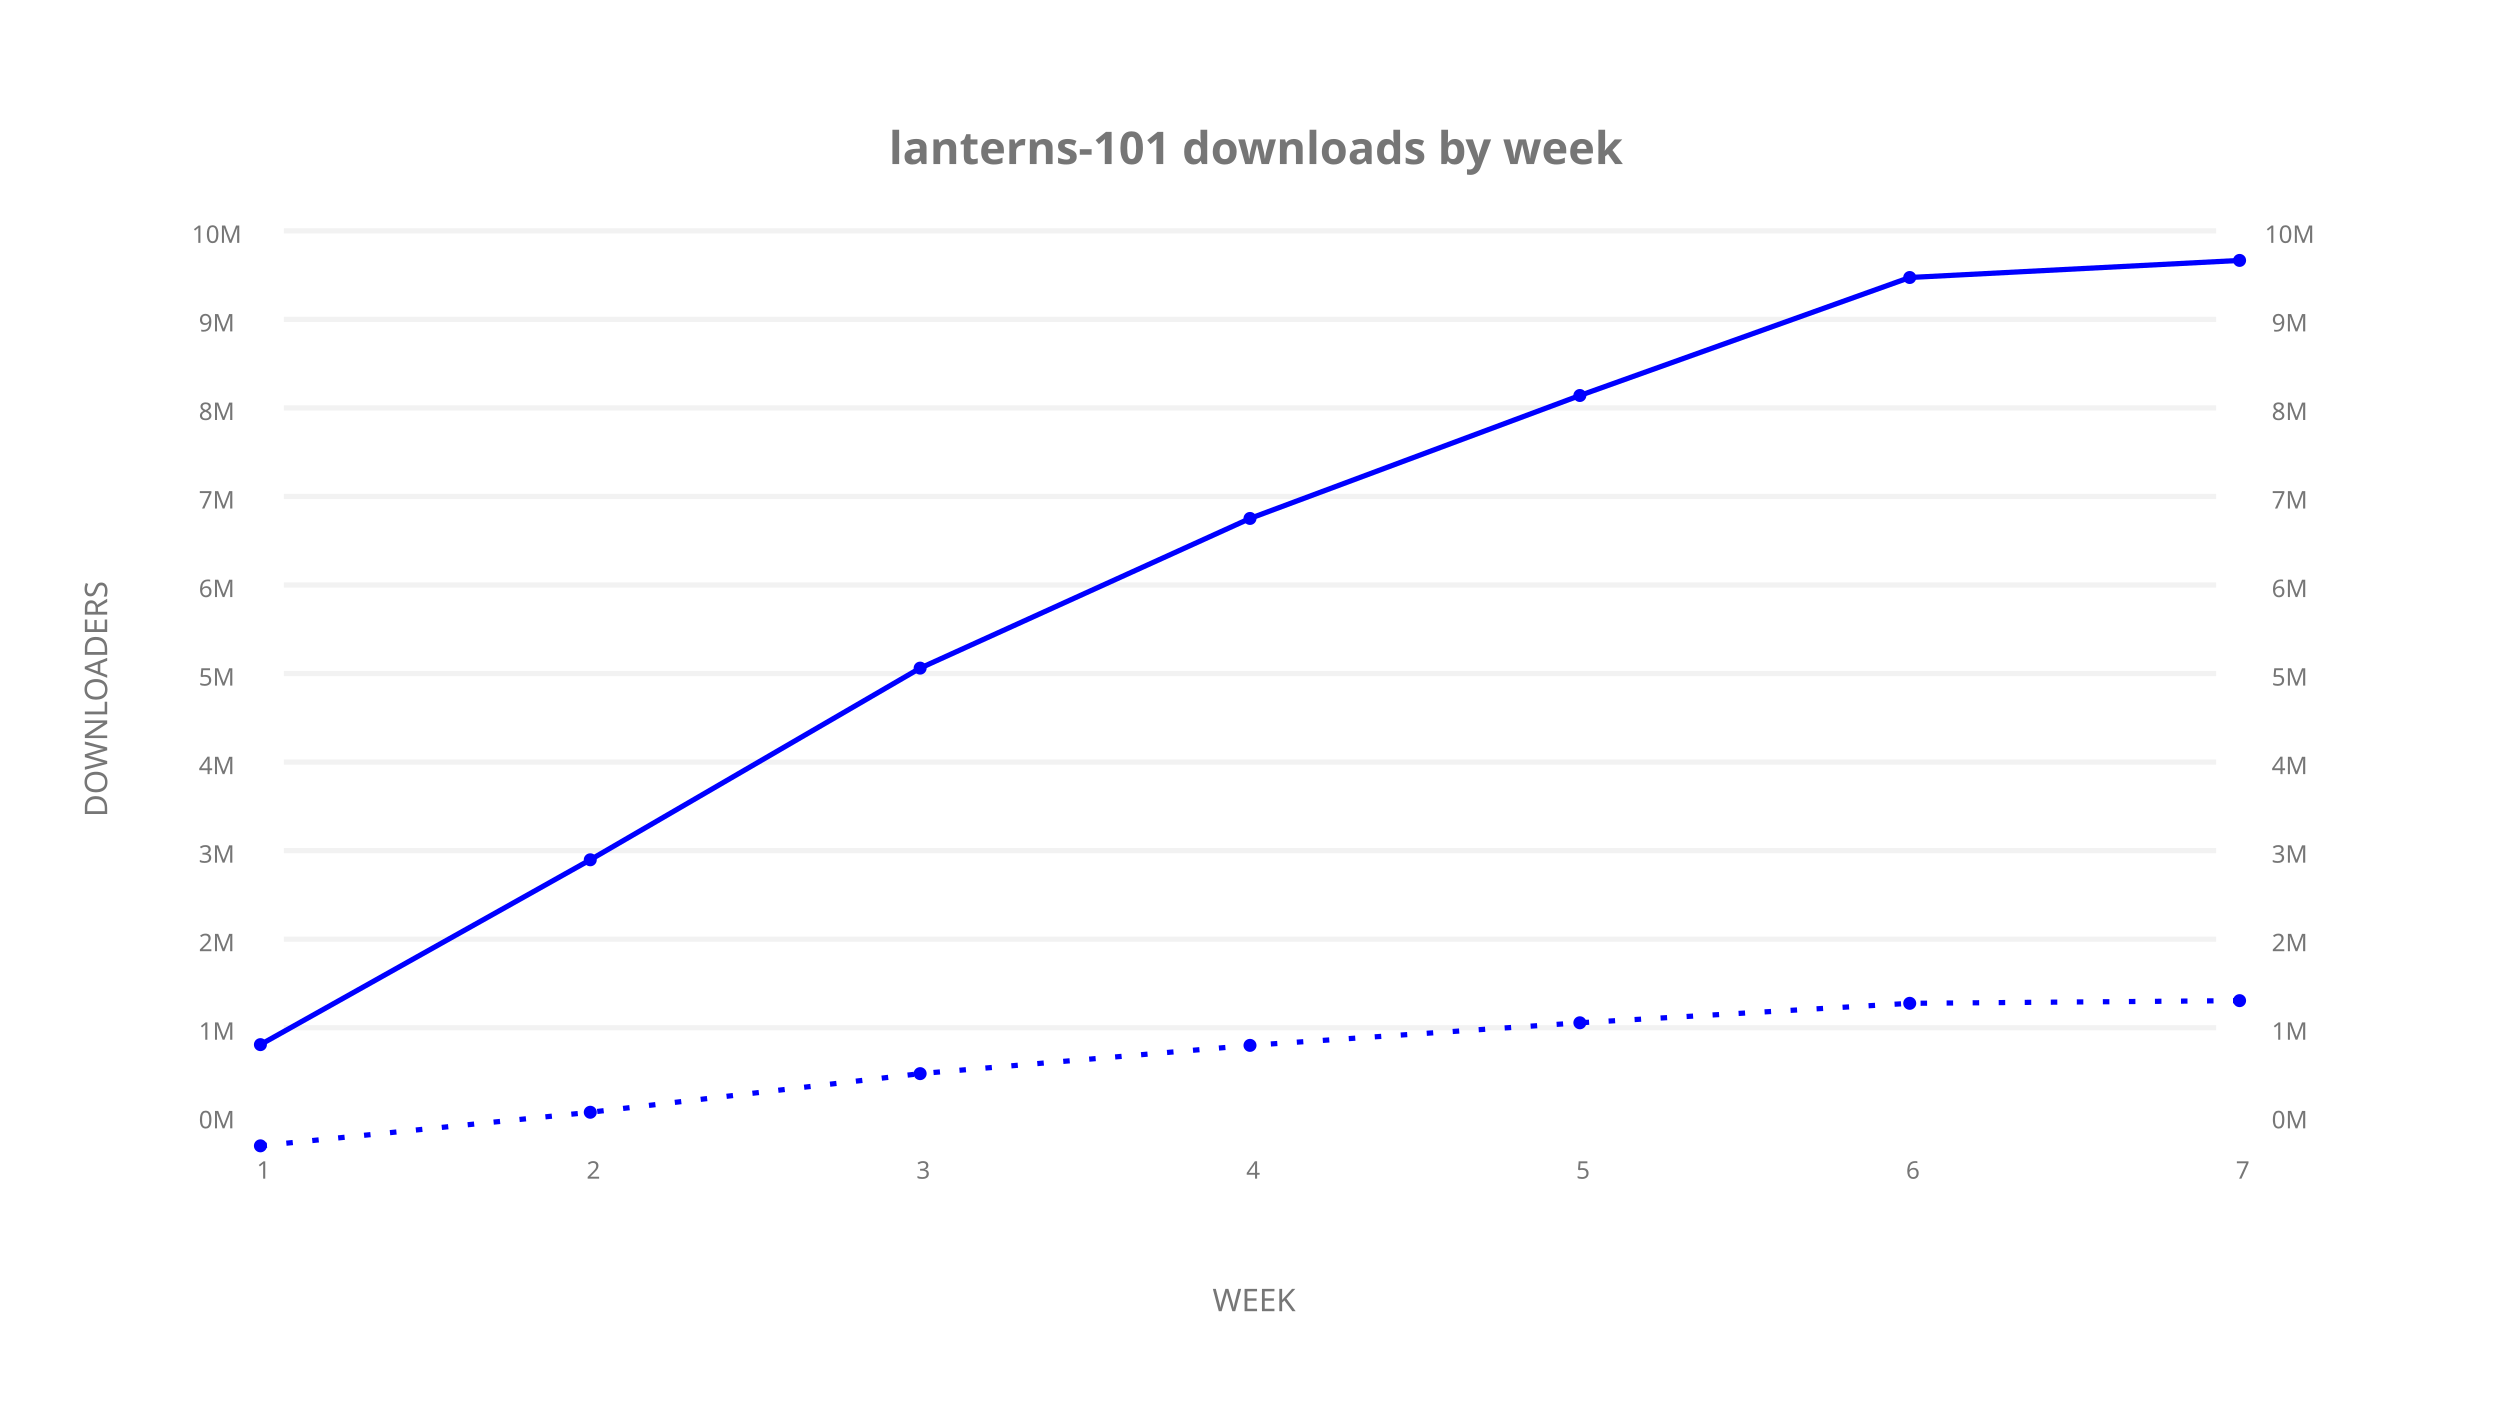
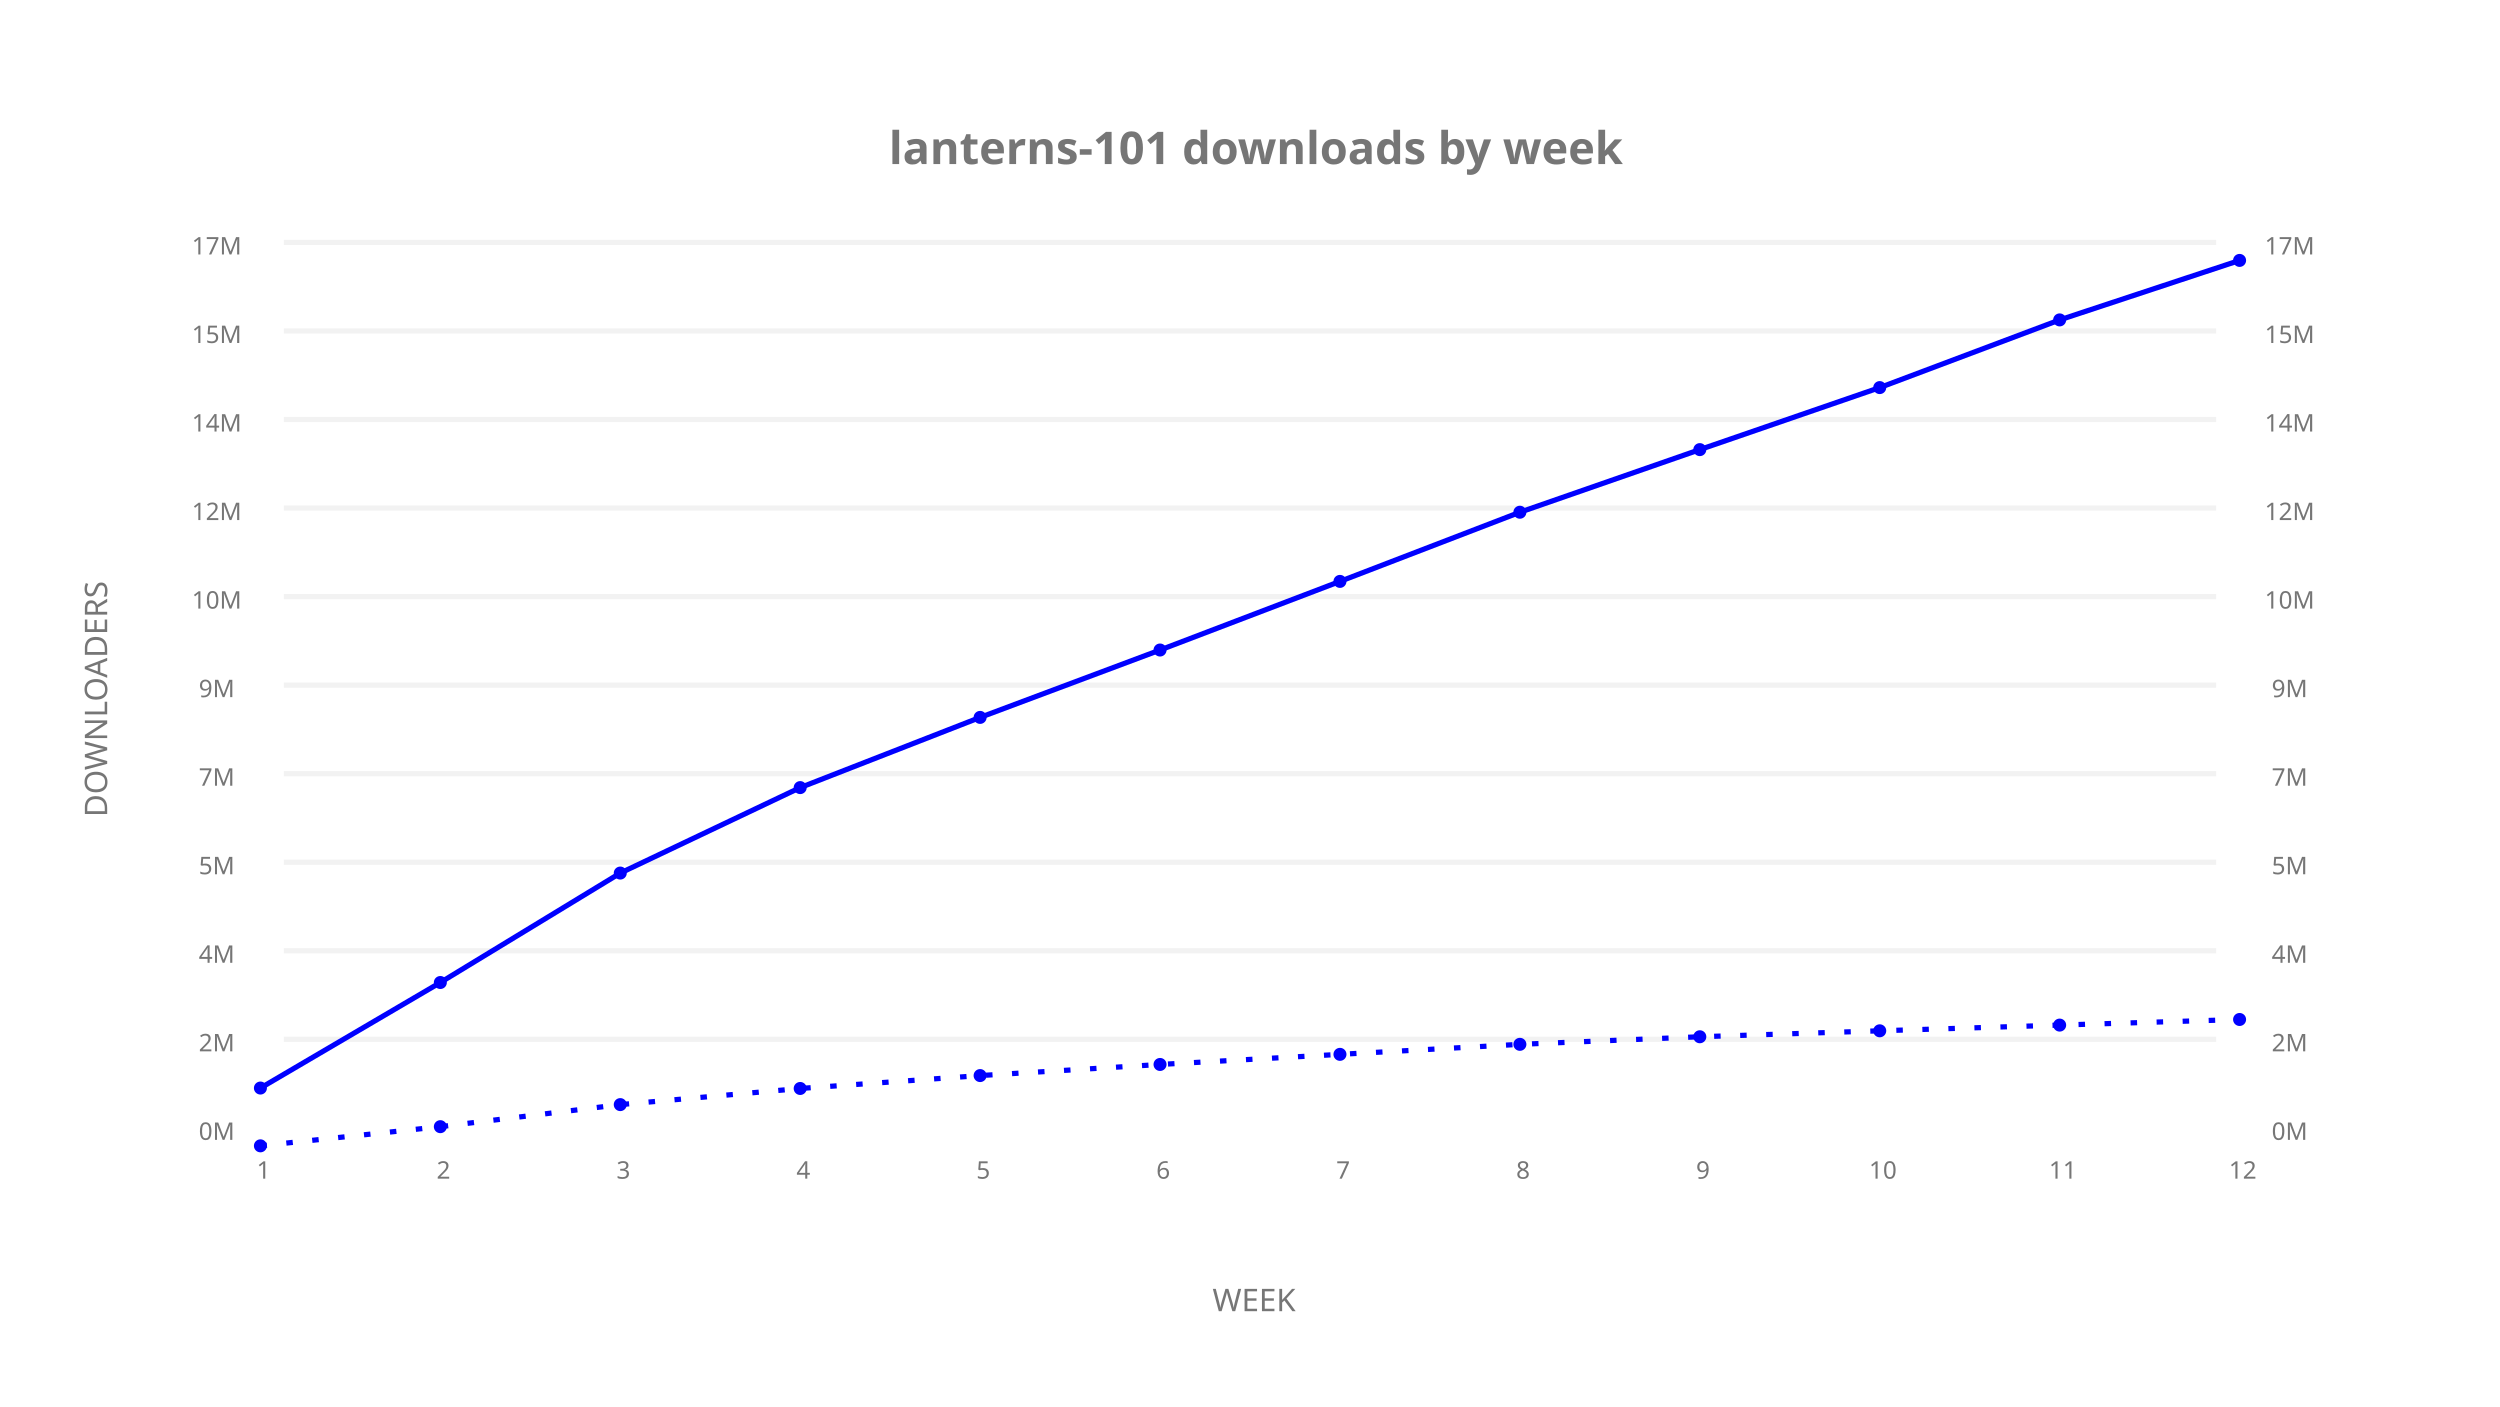
<svg xmlns="http://www.w3.org/2000/svg" xml:space="preserve" id="lanterns-101-downloads-by-week-lanterns-101-week" x="0px" y="0px" width="1920px" height="1080px" viewBox="0 0 1920 1080" enable-background="new 0 0 1920 1080" role="img">
  <g id="annotations">
    <text x="960" y="126" font-family="Atkinson Hyperlegible" font-size="26pt" text-anchor="middle" text-align="center" font-weight="600" font-style="normal" style="fill:rgb(118,118,118); fill-opacity:1; stroke:rgb(118,118,118); stroke-opacity:0; stroke-width:0.5"> lanterns-101 downloads by week</text>
    <g id="axes-lines">
      <text x="960" y="1007" font-family="Atkinson Hyperlegible" font-size="18pt" text-anchor="middle" text-align="center" font-weight="500" font-style="normal" style="fill:rgb(118,118,118); fill-opacity:1; stroke:rgb(118,118,118); stroke-opacity:0; stroke-width:0.5"> WEEK</text>
      <text x="73" y="540" font-family="Atkinson Hyperlegible" font-size="18pt" text-anchor="middle" text-align="center" dominant-baseline="central" font-weight="500" font-style="normal" style="fill:rgb(118,118,118); fill-opacity:1; stroke:rgb(118,118,118); stroke-opacity:0; stroke-width:0.5" transform="rotate(-90,73,540)"> DOWNLOADERS</text>
    </g>
    <g id="tic-y-label-lines">
-       <line x1="218" y1="789.296" x2="1702" y2="789.296" style="fill:rgb(0,0,255); fill-opacity:0; stroke:rgb(242,242,242); stroke-opacity:1; stroke-width:4" />
-       <line x1="218" y1="721.296" x2="1702" y2="721.296" style="fill:rgb(0,0,255); fill-opacity:0; stroke:rgb(242,242,242); stroke-opacity:1; stroke-width:4" />
-       <line x1="218" y1="653.296" x2="1702" y2="653.296" style="fill:rgb(0,0,255); fill-opacity:0; stroke:rgb(242,242,242); stroke-opacity:1; stroke-width:4" />
-       <line x1="218" y1="585.296" x2="1702" y2="585.296" style="fill:rgb(0,0,255); fill-opacity:0; stroke:rgb(242,242,242); stroke-opacity:1; stroke-width:4" />
-       <line x1="218" y1="517.296" x2="1702" y2="517.296" style="fill:rgb(0,0,255); fill-opacity:0; stroke:rgb(242,242,242); stroke-opacity:1; stroke-width:4" />
-       <line x1="218" y1="449.296" x2="1702" y2="449.296" style="fill:rgb(0,0,255); fill-opacity:0; stroke:rgb(242,242,242); stroke-opacity:1; stroke-width:4" />
-       <line x1="218" y1="381.296" x2="1702" y2="381.296" style="fill:rgb(0,0,255); fill-opacity:0; stroke:rgb(242,242,242); stroke-opacity:1; stroke-width:4" />
-       <line x1="218" y1="313.296" x2="1702" y2="313.296" style="fill:rgb(0,0,255); fill-opacity:0; stroke:rgb(242,242,242); stroke-opacity:1; stroke-width:4" />
-       <line x1="218" y1="245.296" x2="1702" y2="245.296" style="fill:rgb(0,0,255); fill-opacity:0; stroke:rgb(242,242,242); stroke-opacity:1; stroke-width:4" />
-       <line x1="218" y1="177.296" x2="1702" y2="177.296" style="fill:rgb(0,0,255); fill-opacity:0; stroke:rgb(242,242,242); stroke-opacity:1; stroke-width:4" />
+       <line x1="218" y1="798.178" x2="1702" y2="798.178" style="fill:rgb(0,0,255); fill-opacity:0; stroke:rgb(242,242,242); stroke-opacity:1; stroke-width:4" />
+       <line x1="218" y1="730.178" x2="1702" y2="730.178" style="fill:rgb(0,0,255); fill-opacity:0; stroke:rgb(242,242,242); stroke-opacity:1; stroke-width:4" />
+       <line x1="218" y1="662.178" x2="1702" y2="662.178" style="fill:rgb(0,0,255); fill-opacity:0; stroke:rgb(242,242,242); stroke-opacity:1; stroke-width:4" />
+       <line x1="218" y1="594.178" x2="1702" y2="594.178" style="fill:rgb(0,0,255); fill-opacity:0; stroke:rgb(242,242,242); stroke-opacity:1; stroke-width:4" />
+       <line x1="218" y1="526.178" x2="1702" y2="526.178" style="fill:rgb(0,0,255); fill-opacity:0; stroke:rgb(242,242,242); stroke-opacity:1; stroke-width:4" />
+       <line x1="218" y1="458.178" x2="1702" y2="458.178" style="fill:rgb(0,0,255); fill-opacity:0; stroke:rgb(242,242,242); stroke-opacity:1; stroke-width:4" />
+       <line x1="218" y1="390.178" x2="1702" y2="390.178" style="fill:rgb(0,0,255); fill-opacity:0; stroke:rgb(242,242,242); stroke-opacity:1; stroke-width:4" />
+       <line x1="218" y1="322.178" x2="1702" y2="322.178" style="fill:rgb(0,0,255); fill-opacity:0; stroke:rgb(242,242,242); stroke-opacity:1; stroke-width:4" />
+       <line x1="218" y1="254.178" x2="1702" y2="254.178" style="fill:rgb(0,0,255); fill-opacity:0; stroke:rgb(242,242,242); stroke-opacity:1; stroke-width:4" />
+       <line x1="218" y1="186.178" x2="1702" y2="186.178" style="fill:rgb(0,0,255); fill-opacity:0; stroke:rgb(242,242,242); stroke-opacity:1; stroke-width:4" />
    </g>
    <g id="tic-x-labels">
      <text x="200" y="898" font-family="Atkinson Hyperlegible" font-size="14pt" text-anchor="middle" text-align="center" dominant-baseline="central" font-weight="400" font-style="normal" style="fill:rgb(118,118,118); fill-opacity:1; stroke:rgb(118,118,118); stroke-opacity:0; stroke-width:0.5"> 1</text>
-       <text x="453.333" y="898" font-family="Atkinson Hyperlegible" font-size="14pt" text-anchor="middle" text-align="center" dominant-baseline="central" font-weight="400" font-style="normal" style="fill:rgb(118,118,118); fill-opacity:1; stroke:rgb(118,118,118); stroke-opacity:0; stroke-width:0.5"> 2</text>
-       <text x="706.667" y="898" font-family="Atkinson Hyperlegible" font-size="14pt" text-anchor="middle" text-align="center" dominant-baseline="central" font-weight="400" font-style="normal" style="fill:rgb(118,118,118); fill-opacity:1; stroke:rgb(118,118,118); stroke-opacity:0; stroke-width:0.5"> 3</text>
-       <text x="960" y="898" font-family="Atkinson Hyperlegible" font-size="14pt" text-anchor="middle" text-align="center" dominant-baseline="central" font-weight="400" font-style="normal" style="fill:rgb(118,118,118); fill-opacity:1; stroke:rgb(118,118,118); stroke-opacity:0; stroke-width:0.5"> 4</text>
-       <text x="1213.333" y="898" font-family="Atkinson Hyperlegible" font-size="14pt" text-anchor="middle" text-align="center" dominant-baseline="central" font-weight="400" font-style="normal" style="fill:rgb(118,118,118); fill-opacity:1; stroke:rgb(118,118,118); stroke-opacity:0; stroke-width:0.5"> 5</text>
-       <text x="1466.667" y="898" font-family="Atkinson Hyperlegible" font-size="14pt" text-anchor="middle" text-align="center" dominant-baseline="central" font-weight="400" font-style="normal" style="fill:rgb(118,118,118); fill-opacity:1; stroke:rgb(118,118,118); stroke-opacity:0; stroke-width:0.5"> 6</text>
-       <text x="1720" y="898" font-family="Atkinson Hyperlegible" font-size="14pt" text-anchor="middle" text-align="center" dominant-baseline="central" font-weight="400" font-style="normal" style="fill:rgb(118,118,118); fill-opacity:1; stroke:rgb(118,118,118); stroke-opacity:0; stroke-width:0.5"> 7</text>
+       <text x="338.182" y="898" font-family="Atkinson Hyperlegible" font-size="14pt" text-anchor="middle" text-align="center" dominant-baseline="central" font-weight="400" font-style="normal" style="fill:rgb(118,118,118); fill-opacity:1; stroke:rgb(118,118,118); stroke-opacity:0; stroke-width:0.5"> 2</text>
+       <text x="476.364" y="898" font-family="Atkinson Hyperlegible" font-size="14pt" text-anchor="middle" text-align="center" dominant-baseline="central" font-weight="400" font-style="normal" style="fill:rgb(118,118,118); fill-opacity:1; stroke:rgb(118,118,118); stroke-opacity:0; stroke-width:0.5"> 3</text>
+       <text x="614.545" y="898" font-family="Atkinson Hyperlegible" font-size="14pt" text-anchor="middle" text-align="center" dominant-baseline="central" font-weight="400" font-style="normal" style="fill:rgb(118,118,118); fill-opacity:1; stroke:rgb(118,118,118); stroke-opacity:0; stroke-width:0.5"> 4</text>
+       <text x="752.727" y="898" font-family="Atkinson Hyperlegible" font-size="14pt" text-anchor="middle" text-align="center" dominant-baseline="central" font-weight="400" font-style="normal" style="fill:rgb(118,118,118); fill-opacity:1; stroke:rgb(118,118,118); stroke-opacity:0; stroke-width:0.5"> 5</text>
+       <text x="890.909" y="898" font-family="Atkinson Hyperlegible" font-size="14pt" text-anchor="middle" text-align="center" dominant-baseline="central" font-weight="400" font-style="normal" style="fill:rgb(118,118,118); fill-opacity:1; stroke:rgb(118,118,118); stroke-opacity:0; stroke-width:0.5"> 6</text>
+       <text x="1029.091" y="898" font-family="Atkinson Hyperlegible" font-size="14pt" text-anchor="middle" text-align="center" dominant-baseline="central" font-weight="400" font-style="normal" style="fill:rgb(118,118,118); fill-opacity:1; stroke:rgb(118,118,118); stroke-opacity:0; stroke-width:0.5"> 7</text>
+       <text x="1167.273" y="898" font-family="Atkinson Hyperlegible" font-size="14pt" text-anchor="middle" text-align="center" dominant-baseline="central" font-weight="400" font-style="normal" style="fill:rgb(118,118,118); fill-opacity:1; stroke:rgb(118,118,118); stroke-opacity:0; stroke-width:0.5"> 8</text>
+       <text x="1305.455" y="898" font-family="Atkinson Hyperlegible" font-size="14pt" text-anchor="middle" text-align="center" dominant-baseline="central" font-weight="400" font-style="normal" style="fill:rgb(118,118,118); fill-opacity:1; stroke:rgb(118,118,118); stroke-opacity:0; stroke-width:0.5"> 9</text>
+       <text x="1443.636" y="898" font-family="Atkinson Hyperlegible" font-size="14pt" text-anchor="middle" text-align="center" dominant-baseline="central" font-weight="400" font-style="normal" style="fill:rgb(118,118,118); fill-opacity:1; stroke:rgb(118,118,118); stroke-opacity:0; stroke-width:0.5"> 10</text>
+       <text x="1581.818" y="898" font-family="Atkinson Hyperlegible" font-size="14pt" text-anchor="middle" text-align="center" dominant-baseline="central" font-weight="400" font-style="normal" style="fill:rgb(118,118,118); fill-opacity:1; stroke:rgb(118,118,118); stroke-opacity:0; stroke-width:0.5"> 11</text>
+       <text x="1720" y="898" font-family="Atkinson Hyperlegible" font-size="14pt" text-anchor="middle" text-align="center" dominant-baseline="central" font-weight="400" font-style="normal" style="fill:rgb(118,118,118); fill-opacity:1; stroke:rgb(118,118,118); stroke-opacity:0; stroke-width:0.5"> 12</text>
    </g>
    <g id="tic-y-labels">
-       <text x="164" y="859.296" font-family="Atkinson Hyperlegible" font-size="14pt" text-anchor="middle" text-align="center" dominant-baseline="central" font-weight="400" font-style="normal" style="fill:rgb(118,118,118); fill-opacity:1; stroke:rgb(118,118,118); stroke-opacity:0; stroke-width:0.5"> 0M</text>
-       <text x="1756" y="859.296" font-family="Atkinson Hyperlegible" font-size="14pt" text-anchor="middle" text-align="center" dominant-baseline="central" font-weight="400" font-style="normal" style="fill:rgb(118,118,118); fill-opacity:1; stroke:rgb(118,118,118); stroke-opacity:0; stroke-width:0.5"> 0M</text>
-       <text x="164" y="791.296" font-family="Atkinson Hyperlegible" font-size="14pt" text-anchor="middle" text-align="center" dominant-baseline="central" font-weight="400" font-style="normal" style="fill:rgb(118,118,118); fill-opacity:1; stroke:rgb(118,118,118); stroke-opacity:0; stroke-width:0.5"> 1M</text>
-       <text x="1756" y="791.296" font-family="Atkinson Hyperlegible" font-size="14pt" text-anchor="middle" text-align="center" dominant-baseline="central" font-weight="400" font-style="normal" style="fill:rgb(118,118,118); fill-opacity:1; stroke:rgb(118,118,118); stroke-opacity:0; stroke-width:0.5"> 1M</text>
-       <text x="164" y="723.296" font-family="Atkinson Hyperlegible" font-size="14pt" text-anchor="middle" text-align="center" dominant-baseline="central" font-weight="400" font-style="normal" style="fill:rgb(118,118,118); fill-opacity:1; stroke:rgb(118,118,118); stroke-opacity:0; stroke-width:0.5"> 2M</text>
-       <text x="1756" y="723.296" font-family="Atkinson Hyperlegible" font-size="14pt" text-anchor="middle" text-align="center" dominant-baseline="central" font-weight="400" font-style="normal" style="fill:rgb(118,118,118); fill-opacity:1; stroke:rgb(118,118,118); stroke-opacity:0; stroke-width:0.5"> 2M</text>
-       <text x="164" y="655.296" font-family="Atkinson Hyperlegible" font-size="14pt" text-anchor="middle" text-align="center" dominant-baseline="central" font-weight="400" font-style="normal" style="fill:rgb(118,118,118); fill-opacity:1; stroke:rgb(118,118,118); stroke-opacity:0; stroke-width:0.5"> 3M</text>
-       <text x="1756" y="655.296" font-family="Atkinson Hyperlegible" font-size="14pt" text-anchor="middle" text-align="center" dominant-baseline="central" font-weight="400" font-style="normal" style="fill:rgb(118,118,118); fill-opacity:1; stroke:rgb(118,118,118); stroke-opacity:0; stroke-width:0.5"> 3M</text>
-       <text x="164" y="587.296" font-family="Atkinson Hyperlegible" font-size="14pt" text-anchor="middle" text-align="center" dominant-baseline="central" font-weight="400" font-style="normal" style="fill:rgb(118,118,118); fill-opacity:1; stroke:rgb(118,118,118); stroke-opacity:0; stroke-width:0.5"> 4M</text>
-       <text x="1756" y="587.296" font-family="Atkinson Hyperlegible" font-size="14pt" text-anchor="middle" text-align="center" dominant-baseline="central" font-weight="400" font-style="normal" style="fill:rgb(118,118,118); fill-opacity:1; stroke:rgb(118,118,118); stroke-opacity:0; stroke-width:0.5"> 4M</text>
-       <text x="164" y="519.296" font-family="Atkinson Hyperlegible" font-size="14pt" text-anchor="middle" text-align="center" dominant-baseline="central" font-weight="400" font-style="normal" style="fill:rgb(118,118,118); fill-opacity:1; stroke:rgb(118,118,118); stroke-opacity:0; stroke-width:0.5"> 5M</text>
-       <text x="1756" y="519.296" font-family="Atkinson Hyperlegible" font-size="14pt" text-anchor="middle" text-align="center" dominant-baseline="central" font-weight="400" font-style="normal" style="fill:rgb(118,118,118); fill-opacity:1; stroke:rgb(118,118,118); stroke-opacity:0; stroke-width:0.5"> 5M</text>
-       <text x="164" y="451.296" font-family="Atkinson Hyperlegible" font-size="14pt" text-anchor="middle" text-align="center" dominant-baseline="central" font-weight="400" font-style="normal" style="fill:rgb(118,118,118); fill-opacity:1; stroke:rgb(118,118,118); stroke-opacity:0; stroke-width:0.5"> 6M</text>
-       <text x="1756" y="451.296" font-family="Atkinson Hyperlegible" font-size="14pt" text-anchor="middle" text-align="center" dominant-baseline="central" font-weight="400" font-style="normal" style="fill:rgb(118,118,118); fill-opacity:1; stroke:rgb(118,118,118); stroke-opacity:0; stroke-width:0.5"> 6M</text>
-       <text x="164" y="383.296" font-family="Atkinson Hyperlegible" font-size="14pt" text-anchor="middle" text-align="center" dominant-baseline="central" font-weight="400" font-style="normal" style="fill:rgb(118,118,118); fill-opacity:1; stroke:rgb(118,118,118); stroke-opacity:0; stroke-width:0.5"> 7M</text>
-       <text x="1756" y="383.296" font-family="Atkinson Hyperlegible" font-size="14pt" text-anchor="middle" text-align="center" dominant-baseline="central" font-weight="400" font-style="normal" style="fill:rgb(118,118,118); fill-opacity:1; stroke:rgb(118,118,118); stroke-opacity:0; stroke-width:0.5"> 7M</text>
-       <text x="164" y="315.296" font-family="Atkinson Hyperlegible" font-size="14pt" text-anchor="middle" text-align="center" dominant-baseline="central" font-weight="400" font-style="normal" style="fill:rgb(118,118,118); fill-opacity:1; stroke:rgb(118,118,118); stroke-opacity:0; stroke-width:0.5"> 8M</text>
-       <text x="1756" y="315.296" font-family="Atkinson Hyperlegible" font-size="14pt" text-anchor="middle" text-align="center" dominant-baseline="central" font-weight="400" font-style="normal" style="fill:rgb(118,118,118); fill-opacity:1; stroke:rgb(118,118,118); stroke-opacity:0; stroke-width:0.5"> 8M</text>
-       <text x="164" y="247.296" font-family="Atkinson Hyperlegible" font-size="14pt" text-anchor="middle" text-align="center" dominant-baseline="central" font-weight="400" font-style="normal" style="fill:rgb(118,118,118); fill-opacity:1; stroke:rgb(118,118,118); stroke-opacity:0; stroke-width:0.5"> 9M</text>
-       <text x="1756" y="247.296" font-family="Atkinson Hyperlegible" font-size="14pt" text-anchor="middle" text-align="center" dominant-baseline="central" font-weight="400" font-style="normal" style="fill:rgb(118,118,118); fill-opacity:1; stroke:rgb(118,118,118); stroke-opacity:0; stroke-width:0.5"> 9M</text>
-       <text x="164" y="179.296" font-family="Atkinson Hyperlegible" font-size="14pt" text-anchor="middle" text-align="center" dominant-baseline="central" font-weight="400" font-style="normal" style="fill:rgb(118,118,118); fill-opacity:1; stroke:rgb(118,118,118); stroke-opacity:0; stroke-width:0.5"> 10M</text>
-       <text x="1756" y="179.296" font-family="Atkinson Hyperlegible" font-size="14pt" text-anchor="middle" text-align="center" dominant-baseline="central" font-weight="400" font-style="normal" style="fill:rgb(118,118,118); fill-opacity:1; stroke:rgb(118,118,118); stroke-opacity:0; stroke-width:0.5"> 10M</text>
+       <text x="164" y="868.178" font-family="Atkinson Hyperlegible" font-size="14pt" text-anchor="middle" text-align="center" dominant-baseline="central" font-weight="400" font-style="normal" style="fill:rgb(118,118,118); fill-opacity:1; stroke:rgb(118,118,118); stroke-opacity:0; stroke-width:0.5"> 0M</text>
+       <text x="1756" y="868.178" font-family="Atkinson Hyperlegible" font-size="14pt" text-anchor="middle" text-align="center" dominant-baseline="central" font-weight="400" font-style="normal" style="fill:rgb(118,118,118); fill-opacity:1; stroke:rgb(118,118,118); stroke-opacity:0; stroke-width:0.5"> 0M</text>
+       <text x="164" y="800.178" font-family="Atkinson Hyperlegible" font-size="14pt" text-anchor="middle" text-align="center" dominant-baseline="central" font-weight="400" font-style="normal" style="fill:rgb(118,118,118); fill-opacity:1; stroke:rgb(118,118,118); stroke-opacity:0; stroke-width:0.5"> 2M</text>
+       <text x="1756" y="800.178" font-family="Atkinson Hyperlegible" font-size="14pt" text-anchor="middle" text-align="center" dominant-baseline="central" font-weight="400" font-style="normal" style="fill:rgb(118,118,118); fill-opacity:1; stroke:rgb(118,118,118); stroke-opacity:0; stroke-width:0.5"> 2M</text>
+       <text x="164" y="732.178" font-family="Atkinson Hyperlegible" font-size="14pt" text-anchor="middle" text-align="center" dominant-baseline="central" font-weight="400" font-style="normal" style="fill:rgb(118,118,118); fill-opacity:1; stroke:rgb(118,118,118); stroke-opacity:0; stroke-width:0.5"> 4M</text>
+       <text x="1756" y="732.178" font-family="Atkinson Hyperlegible" font-size="14pt" text-anchor="middle" text-align="center" dominant-baseline="central" font-weight="400" font-style="normal" style="fill:rgb(118,118,118); fill-opacity:1; stroke:rgb(118,118,118); stroke-opacity:0; stroke-width:0.5"> 4M</text>
+       <text x="164" y="664.178" font-family="Atkinson Hyperlegible" font-size="14pt" text-anchor="middle" text-align="center" dominant-baseline="central" font-weight="400" font-style="normal" style="fill:rgb(118,118,118); fill-opacity:1; stroke:rgb(118,118,118); stroke-opacity:0; stroke-width:0.5"> 5M</text>
+       <text x="1756" y="664.178" font-family="Atkinson Hyperlegible" font-size="14pt" text-anchor="middle" text-align="center" dominant-baseline="central" font-weight="400" font-style="normal" style="fill:rgb(118,118,118); fill-opacity:1; stroke:rgb(118,118,118); stroke-opacity:0; stroke-width:0.5"> 5M</text>
+       <text x="164" y="596.178" font-family="Atkinson Hyperlegible" font-size="14pt" text-anchor="middle" text-align="center" dominant-baseline="central" font-weight="400" font-style="normal" style="fill:rgb(118,118,118); fill-opacity:1; stroke:rgb(118,118,118); stroke-opacity:0; stroke-width:0.5"> 7M</text>
+       <text x="1756" y="596.178" font-family="Atkinson Hyperlegible" font-size="14pt" text-anchor="middle" text-align="center" dominant-baseline="central" font-weight="400" font-style="normal" style="fill:rgb(118,118,118); fill-opacity:1; stroke:rgb(118,118,118); stroke-opacity:0; stroke-width:0.5"> 7M</text>
+       <text x="164" y="528.178" font-family="Atkinson Hyperlegible" font-size="14pt" text-anchor="middle" text-align="center" dominant-baseline="central" font-weight="400" font-style="normal" style="fill:rgb(118,118,118); fill-opacity:1; stroke:rgb(118,118,118); stroke-opacity:0; stroke-width:0.5"> 9M</text>
+       <text x="1756" y="528.178" font-family="Atkinson Hyperlegible" font-size="14pt" text-anchor="middle" text-align="center" dominant-baseline="central" font-weight="400" font-style="normal" style="fill:rgb(118,118,118); fill-opacity:1; stroke:rgb(118,118,118); stroke-opacity:0; stroke-width:0.5"> 9M</text>
+       <text x="164" y="460.178" font-family="Atkinson Hyperlegible" font-size="14pt" text-anchor="middle" text-align="center" dominant-baseline="central" font-weight="400" font-style="normal" style="fill:rgb(118,118,118); fill-opacity:1; stroke:rgb(118,118,118); stroke-opacity:0; stroke-width:0.5"> 10M</text>
+       <text x="1756" y="460.178" font-family="Atkinson Hyperlegible" font-size="14pt" text-anchor="middle" text-align="center" dominant-baseline="central" font-weight="400" font-style="normal" style="fill:rgb(118,118,118); fill-opacity:1; stroke:rgb(118,118,118); stroke-opacity:0; stroke-width:0.5"> 10M</text>
+       <text x="164" y="392.178" font-family="Atkinson Hyperlegible" font-size="14pt" text-anchor="middle" text-align="center" dominant-baseline="central" font-weight="400" font-style="normal" style="fill:rgb(118,118,118); fill-opacity:1; stroke:rgb(118,118,118); stroke-opacity:0; stroke-width:0.5"> 12M</text>
+       <text x="1756" y="392.178" font-family="Atkinson Hyperlegible" font-size="14pt" text-anchor="middle" text-align="center" dominant-baseline="central" font-weight="400" font-style="normal" style="fill:rgb(118,118,118); fill-opacity:1; stroke:rgb(118,118,118); stroke-opacity:0; stroke-width:0.5"> 12M</text>
+       <text x="164" y="324.178" font-family="Atkinson Hyperlegible" font-size="14pt" text-anchor="middle" text-align="center" dominant-baseline="central" font-weight="400" font-style="normal" style="fill:rgb(118,118,118); fill-opacity:1; stroke:rgb(118,118,118); stroke-opacity:0; stroke-width:0.5"> 14M</text>
+       <text x="1756" y="324.178" font-family="Atkinson Hyperlegible" font-size="14pt" text-anchor="middle" text-align="center" dominant-baseline="central" font-weight="400" font-style="normal" style="fill:rgb(118,118,118); fill-opacity:1; stroke:rgb(118,118,118); stroke-opacity:0; stroke-width:0.5"> 14M</text>
+       <text x="164" y="256.178" font-family="Atkinson Hyperlegible" font-size="14pt" text-anchor="middle" text-align="center" dominant-baseline="central" font-weight="400" font-style="normal" style="fill:rgb(118,118,118); fill-opacity:1; stroke:rgb(118,118,118); stroke-opacity:0; stroke-width:0.5"> 15M</text>
+       <text x="1756" y="256.178" font-family="Atkinson Hyperlegible" font-size="14pt" text-anchor="middle" text-align="center" dominant-baseline="central" font-weight="400" font-style="normal" style="fill:rgb(118,118,118); fill-opacity:1; stroke:rgb(118,118,118); stroke-opacity:0; stroke-width:0.5"> 15M</text>
+       <text x="164" y="188.178" font-family="Atkinson Hyperlegible" font-size="14pt" text-anchor="middle" text-align="center" dominant-baseline="central" font-weight="400" font-style="normal" style="fill:rgb(118,118,118); fill-opacity:1; stroke:rgb(118,118,118); stroke-opacity:0; stroke-width:0.5"> 17M</text>
+       <text x="1756" y="188.178" font-family="Atkinson Hyperlegible" font-size="14pt" text-anchor="middle" text-align="center" dominant-baseline="central" font-weight="400" font-style="normal" style="fill:rgb(118,118,118); fill-opacity:1; stroke:rgb(118,118,118); stroke-opacity:0; stroke-width:0.5"> 17M</text>
    </g>
  </g>
  <g id="polyline-lanterns-101 downloads by week">
-     <polyline points="200,802.278 453.333,660.318 706.667,513.12 960,398.163 1213.33,303.744 1466.67,213.121 1720,200 " style="fill:rgb(0,0,255); fill-opacity:0; stroke:rgb(0,0,255); stroke-opacity:1; stroke-width:4" />
+     <polyline points="200,835.621 338.182,754.564 476.364,670.515 614.545,604.875 752.727,550.963 890.909,499.218 1029.09,446.516 1167.27,393.396 1305.45,345.307 1443.64,297.667 1581.82,245.69 1720,200 " style="fill:rgb(0,0,255); fill-opacity:0; stroke:rgb(0,0,255); stroke-opacity:1; stroke-width:4" />
  </g>
  <g id="markers-lanterns-101 downloads by week">
-     <circle cx="200" cy="802.278" r="5" style="fill:rgb(0,0,255); fill-opacity:1; stroke:rgb(0,0,255); stroke-opacity:0; stroke-width:4">
+     <circle cx="200" cy="835.621" r="5" style="fill:rgb(0,0,255); fill-opacity:1; stroke:rgb(0,0,255); stroke-opacity:0; stroke-width:4">
</circle>
-     <circle cx="453.333" cy="660.318" r="5" style="fill:rgb(0,0,255); fill-opacity:1; stroke:rgb(0,0,255); stroke-opacity:0; stroke-width:4">
+     <circle cx="338.182" cy="754.564" r="5" style="fill:rgb(0,0,255); fill-opacity:1; stroke:rgb(0,0,255); stroke-opacity:0; stroke-width:4">
</circle>
-     <circle cx="706.667" cy="513.12" r="5" style="fill:rgb(0,0,255); fill-opacity:1; stroke:rgb(0,0,255); stroke-opacity:0; stroke-width:4">
+     <circle cx="476.364" cy="670.515" r="5" style="fill:rgb(0,0,255); fill-opacity:1; stroke:rgb(0,0,255); stroke-opacity:0; stroke-width:4">
</circle>
-     <circle cx="960" cy="398.163" r="5" style="fill:rgb(0,0,255); fill-opacity:1; stroke:rgb(0,0,255); stroke-opacity:0; stroke-width:4">
+     <circle cx="614.545" cy="604.875" r="5" style="fill:rgb(0,0,255); fill-opacity:1; stroke:rgb(0,0,255); stroke-opacity:0; stroke-width:4">
</circle>
-     <circle cx="1213.333" cy="303.744" r="5" style="fill:rgb(0,0,255); fill-opacity:1; stroke:rgb(0,0,255); stroke-opacity:0; stroke-width:4">
+     <circle cx="752.727" cy="550.963" r="5" style="fill:rgb(0,0,255); fill-opacity:1; stroke:rgb(0,0,255); stroke-opacity:0; stroke-width:4">
</circle>
-     <circle cx="1466.667" cy="213.121" r="5" style="fill:rgb(0,0,255); fill-opacity:1; stroke:rgb(0,0,255); stroke-opacity:0; stroke-width:4">
+     <circle cx="890.909" cy="499.218" r="5" style="fill:rgb(0,0,255); fill-opacity:1; stroke:rgb(0,0,255); stroke-opacity:0; stroke-width:4">
+ </circle>
+     <circle cx="1029.091" cy="446.516" r="5" style="fill:rgb(0,0,255); fill-opacity:1; stroke:rgb(0,0,255); stroke-opacity:0; stroke-width:4">
+ </circle>
+     <circle cx="1167.273" cy="393.396" r="5" style="fill:rgb(0,0,255); fill-opacity:1; stroke:rgb(0,0,255); stroke-opacity:0; stroke-width:4">
+ </circle>
+     <circle cx="1305.455" cy="345.307" r="5" style="fill:rgb(0,0,255); fill-opacity:1; stroke:rgb(0,0,255); stroke-opacity:0; stroke-width:4">
+ </circle>
+     <circle cx="1443.636" cy="297.667" r="5" style="fill:rgb(0,0,255); fill-opacity:1; stroke:rgb(0,0,255); stroke-opacity:0; stroke-width:4">
+ </circle>
+     <circle cx="1581.818" cy="245.69" r="5" style="fill:rgb(0,0,255); fill-opacity:1; stroke:rgb(0,0,255); stroke-opacity:0; stroke-width:4">
</circle>
    <circle cx="1720" cy="200" r="5" style="fill:rgb(0,0,255); fill-opacity:1; stroke:rgb(0,0,255); stroke-opacity:0; stroke-width:4">
</circle>
  </g>
  <g id="polyline-lanterns-101 downloads by week uploaders">
-     <polyline points="200,880 453.333,854.225 706.667,824.55 960,802.851 1213.33,785.495 1466.67,770.556 1720,768.492 " stroke-dasharray="5 15" style="fill:rgb(0,0,255); fill-opacity:0; stroke:rgb(0,0,255); stroke-opacity:1; stroke-width:4" />
+     <polyline points="200,880 338.182,865.283 476.364,848.339 614.545,835.948 752.727,826.038 890.909,817.508 1029.09,809.743 1167.27,802.049 1305.45,796.232 1443.64,791.659 1581.82,787.274 1720,782.964 " stroke-dasharray="5 15" style="fill:rgb(0,0,255); fill-opacity:0; stroke:rgb(0,0,255); stroke-opacity:1; stroke-width:4" />
  </g>
  <g id="markers-lanterns-101 downloads by week uploaders">
    <circle cx="200" cy="880" r="5" style="fill:rgb(0,0,255); fill-opacity:1; stroke:rgb(0,0,255); stroke-opacity:0; stroke-width:4">
</circle>
-     <circle cx="453.333" cy="854.225" r="5" style="fill:rgb(0,0,255); fill-opacity:1; stroke:rgb(0,0,255); stroke-opacity:0; stroke-width:4">
+     <circle cx="338.182" cy="865.283" r="5" style="fill:rgb(0,0,255); fill-opacity:1; stroke:rgb(0,0,255); stroke-opacity:0; stroke-width:4">
</circle>
-     <circle cx="706.667" cy="824.55" r="5" style="fill:rgb(0,0,255); fill-opacity:1; stroke:rgb(0,0,255); stroke-opacity:0; stroke-width:4">
+     <circle cx="476.364" cy="848.339" r="5" style="fill:rgb(0,0,255); fill-opacity:1; stroke:rgb(0,0,255); stroke-opacity:0; stroke-width:4">
</circle>
-     <circle cx="960" cy="802.851" r="5" style="fill:rgb(0,0,255); fill-opacity:1; stroke:rgb(0,0,255); stroke-opacity:0; stroke-width:4">
+     <circle cx="614.545" cy="835.948" r="5" style="fill:rgb(0,0,255); fill-opacity:1; stroke:rgb(0,0,255); stroke-opacity:0; stroke-width:4">
</circle>
-     <circle cx="1213.333" cy="785.495" r="5" style="fill:rgb(0,0,255); fill-opacity:1; stroke:rgb(0,0,255); stroke-opacity:0; stroke-width:4">
+     <circle cx="752.727" cy="826.038" r="5" style="fill:rgb(0,0,255); fill-opacity:1; stroke:rgb(0,0,255); stroke-opacity:0; stroke-width:4">
</circle>
-     <circle cx="1466.667" cy="770.556" r="5" style="fill:rgb(0,0,255); fill-opacity:1; stroke:rgb(0,0,255); stroke-opacity:0; stroke-width:4">
+     <circle cx="890.909" cy="817.508" r="5" style="fill:rgb(0,0,255); fill-opacity:1; stroke:rgb(0,0,255); stroke-opacity:0; stroke-width:4">
</circle>
-     <circle cx="1720" cy="768.492" r="5" style="fill:rgb(0,0,255); fill-opacity:1; stroke:rgb(0,0,255); stroke-opacity:0; stroke-width:4">
+     <circle cx="1029.091" cy="809.743" r="5" style="fill:rgb(0,0,255); fill-opacity:1; stroke:rgb(0,0,255); stroke-opacity:0; stroke-width:4">
+ </circle>
+     <circle cx="1167.273" cy="802.049" r="5" style="fill:rgb(0,0,255); fill-opacity:1; stroke:rgb(0,0,255); stroke-opacity:0; stroke-width:4">
+ </circle>
+     <circle cx="1305.455" cy="796.232" r="5" style="fill:rgb(0,0,255); fill-opacity:1; stroke:rgb(0,0,255); stroke-opacity:0; stroke-width:4">
+ </circle>
+     <circle cx="1443.636" cy="791.659" r="5" style="fill:rgb(0,0,255); fill-opacity:1; stroke:rgb(0,0,255); stroke-opacity:0; stroke-width:4">
+ </circle>
+     <circle cx="1581.818" cy="787.274" r="5" style="fill:rgb(0,0,255); fill-opacity:1; stroke:rgb(0,0,255); stroke-opacity:0; stroke-width:4">
+ </circle>
+     <circle cx="1720" cy="782.964" r="5" style="fill:rgb(0,0,255); fill-opacity:1; stroke:rgb(0,0,255); stroke-opacity:0; stroke-width:4">
</circle>
  </g>
</svg>
